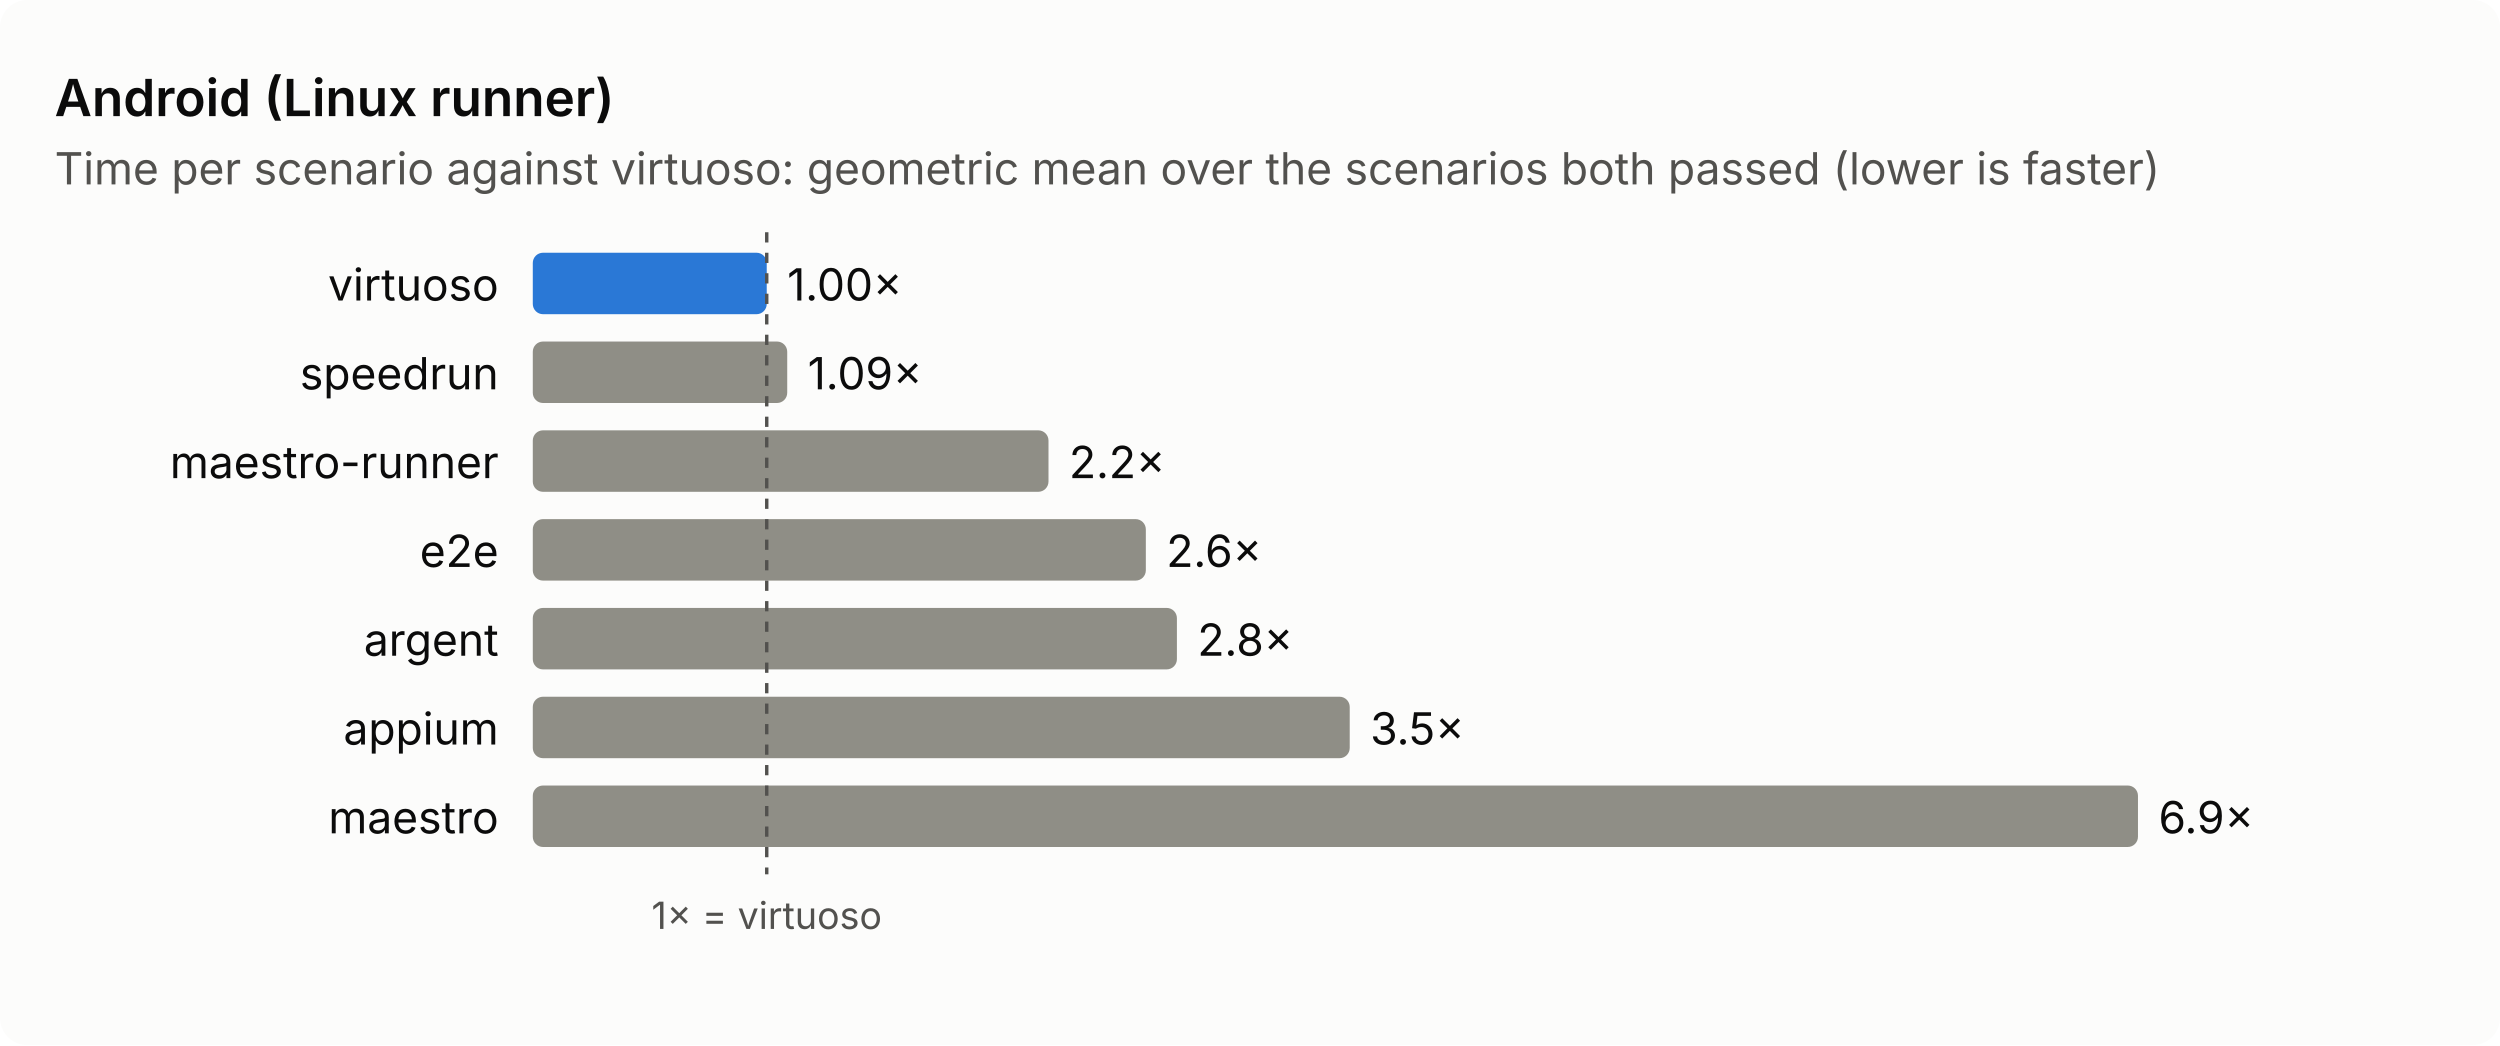
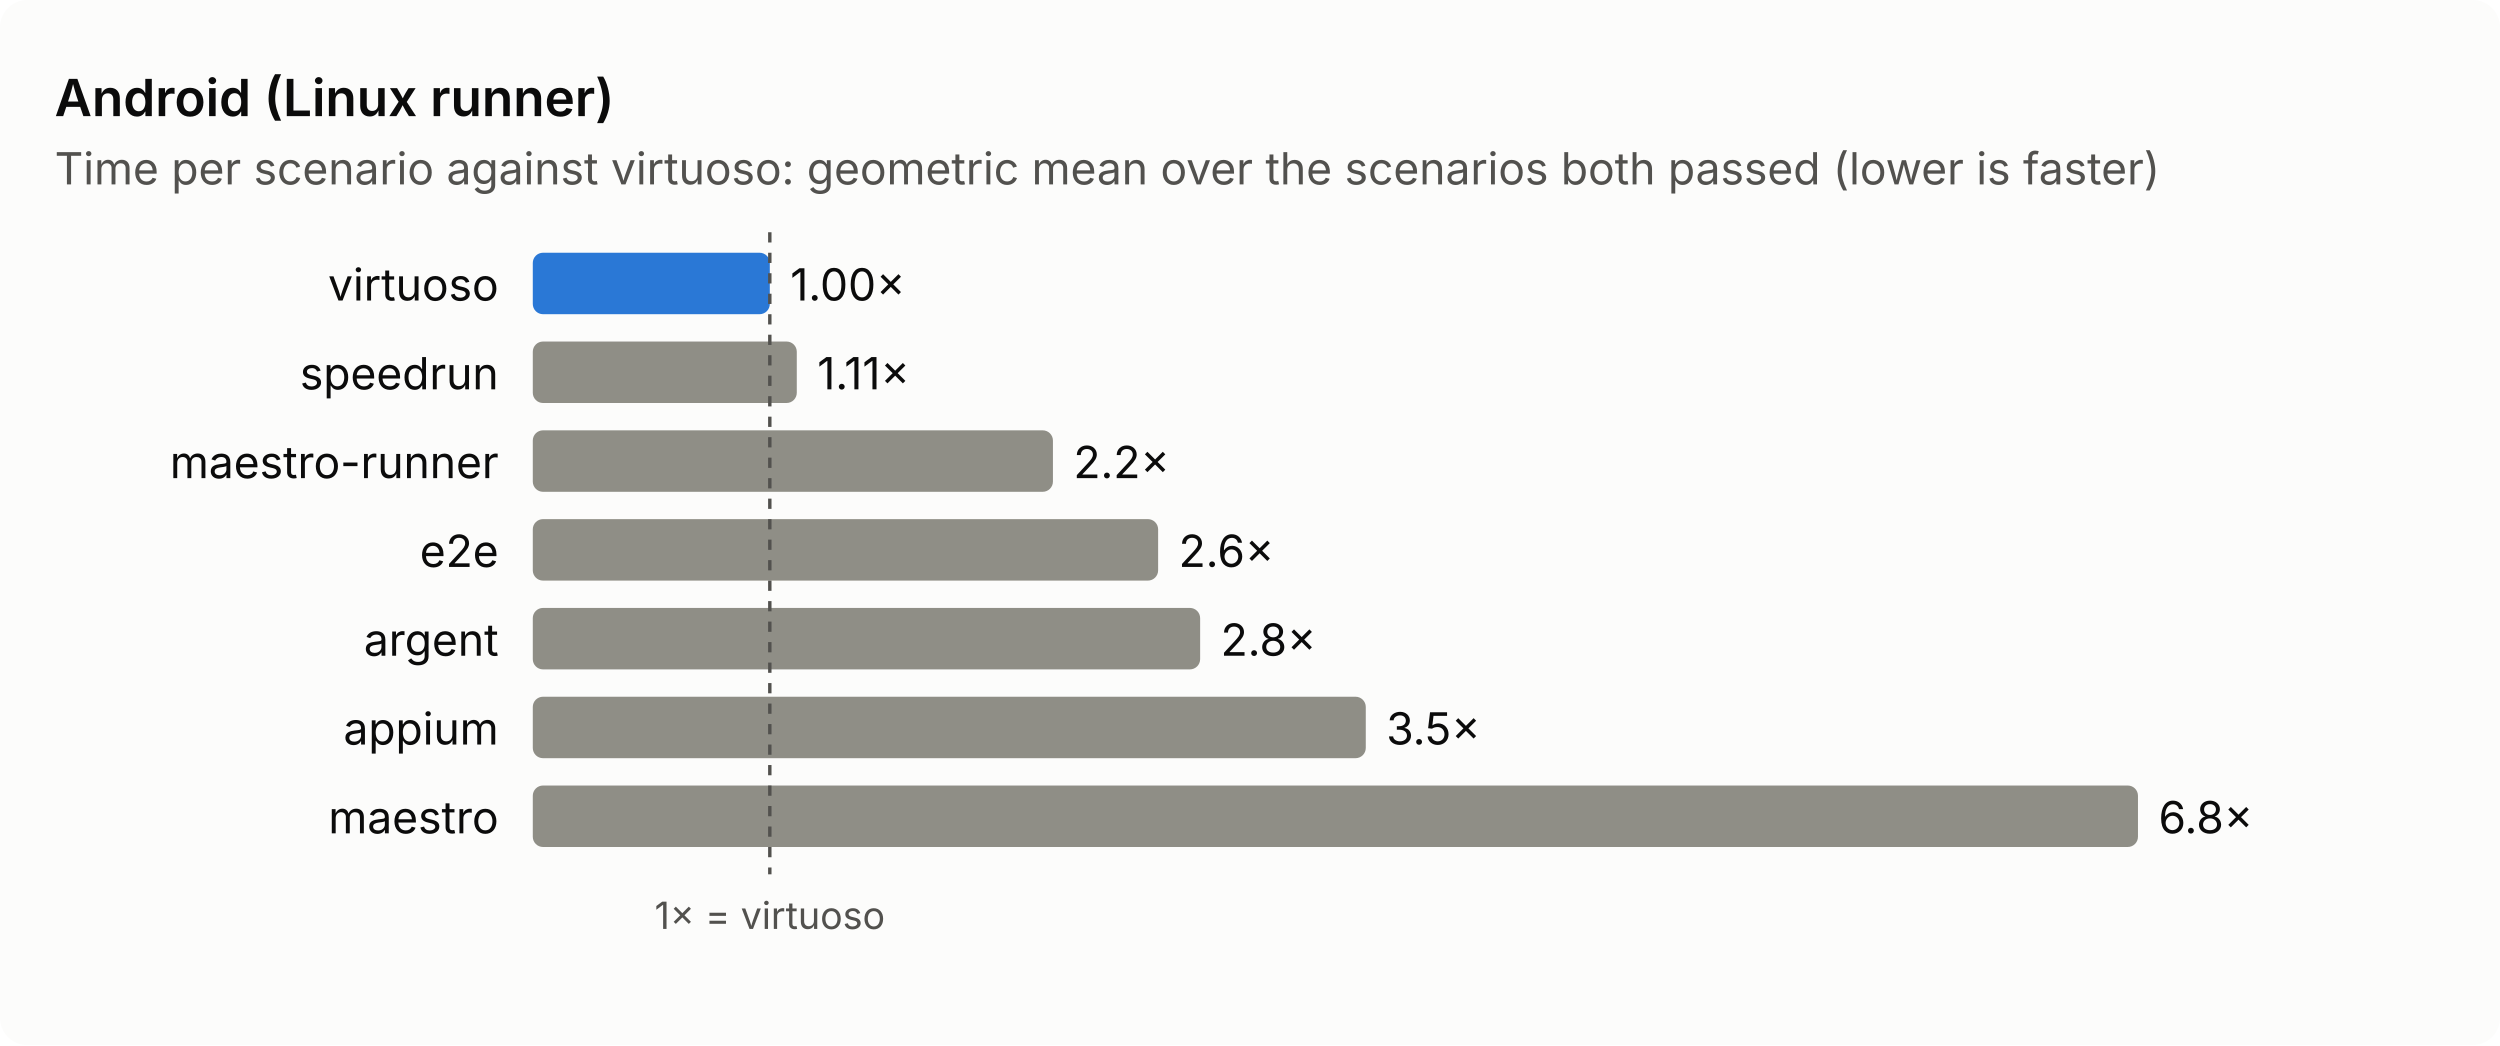
<svg xmlns="http://www.w3.org/2000/svg" viewBox="0 0 732 306" width="732" height="306" role="img" aria-label="Android (Linux runner): time per scenario against virtuoso">
  <style>text{font:13px system-ui,-apple-system,'Segoe UI',sans-serif;fill:#0b0b0b}.sub,.axis{fill:#52514e}.axis{font-size:11px}.title{font-size:15px;font-weight:600}.bg{fill:#fcfcfb}.bar{fill:#8f8e86}.base{fill:#2a78d6}.ref{stroke:#52514e;stroke-dasharray:3 3}@media (prefers-color-scheme: dark){.bg{fill:#1a1a19}text{fill:#f0efec}.sub,.axis{fill:#c3c2b7}.base{fill:#3987e5}.ref{stroke:#c3c2b7}}</style>
  <rect class="bg" width="732" height="306" rx="8" />
  <text class="title" x="16" y="34.0">Android (Linux runner)</text>
  <text class="sub" x="16" y="54.0">Time per scenario against virtuoso: geometric mean over the scenarios both passed (lower is faster)</text>
  <text x="146.0" y="88.0" text-anchor="end">virtuoso</text>
-   <rect class="bar base" x="156" y="74.0" width="68.5" height="18" rx="3" />
-   <text x="230.5" y="88.0">1.00×</text>
+   <rect class="bar base" x="156" y="74.0" width="69.4" height="18" rx="3" />
+   <text x="231.4" y="88.0">1.00×</text>
  <text x="146.0" y="114.0" text-anchor="end">speedrun</text>
-   <rect class="bar" x="156" y="100.0" width="74.5" height="18" rx="3" />
-   <text x="236.5" y="114.0">1.09×</text>
+   <rect class="bar" x="156" y="100.0" width="77.3" height="18" rx="3" />
+   <text x="239.3" y="114.0">1.11×</text>
  <text x="146.0" y="140.0" text-anchor="end">maestro-runner</text>
-   <rect class="bar" x="156" y="126.0" width="151.0" height="18" rx="3" />
-   <text x="313.0" y="140.0">2.2×</text>
+   <rect class="bar" x="156" y="126.0" width="152.3" height="18" rx="3" />
+   <text x="314.3" y="140.0">2.2×</text>
  <text x="146.0" y="166.0" text-anchor="end">e2e</text>
-   <rect class="bar" x="156" y="152.0" width="179.5" height="18" rx="3" />
-   <text x="341.5" y="166.0">2.6×</text>
+   <rect class="bar" x="156" y="152.0" width="183.1" height="18" rx="3" />
+   <text x="345.1" y="166.0">2.6×</text>
  <text x="146.0" y="192.0" text-anchor="end">argent</text>
-   <rect class="bar" x="156" y="178.0" width="188.6" height="18" rx="3" />
-   <text x="350.6" y="192.0">2.8×</text>
+   <rect class="bar" x="156" y="178.0" width="195.4" height="18" rx="3" />
+   <text x="357.4" y="192.0">2.8×</text>
  <text x="146.0" y="218.0" text-anchor="end">appium</text>
-   <rect class="bar" x="156" y="204.0" width="239.2" height="18" rx="3" />
-   <text x="401.2" y="218.0">3.5×</text>
+   <rect class="bar" x="156" y="204.0" width="243.9" height="18" rx="3" />
+   <text x="405.9" y="218.0">3.5×</text>
  <text x="146.0" y="244.0" text-anchor="end">maestro</text>
  <rect class="bar" x="156" y="230.0" width="470.0" height="18" rx="3" />
-   <text x="632.0" y="244.0">6.9×</text>
-   <line class="ref" x1="224.5" y1="68.0" x2="224.5" y2="256.0" />
-   <text class="axis" x="224.5" y="272.0" text-anchor="middle">1× = virtuoso</text>
+   <text x="632.0" y="244.0">6.8×</text>
+   <line class="ref" x1="225.4" y1="68.0" x2="225.4" y2="256.0" />
+   <text class="axis" x="225.4" y="272.0" text-anchor="middle">1× = virtuoso</text>
</svg>
